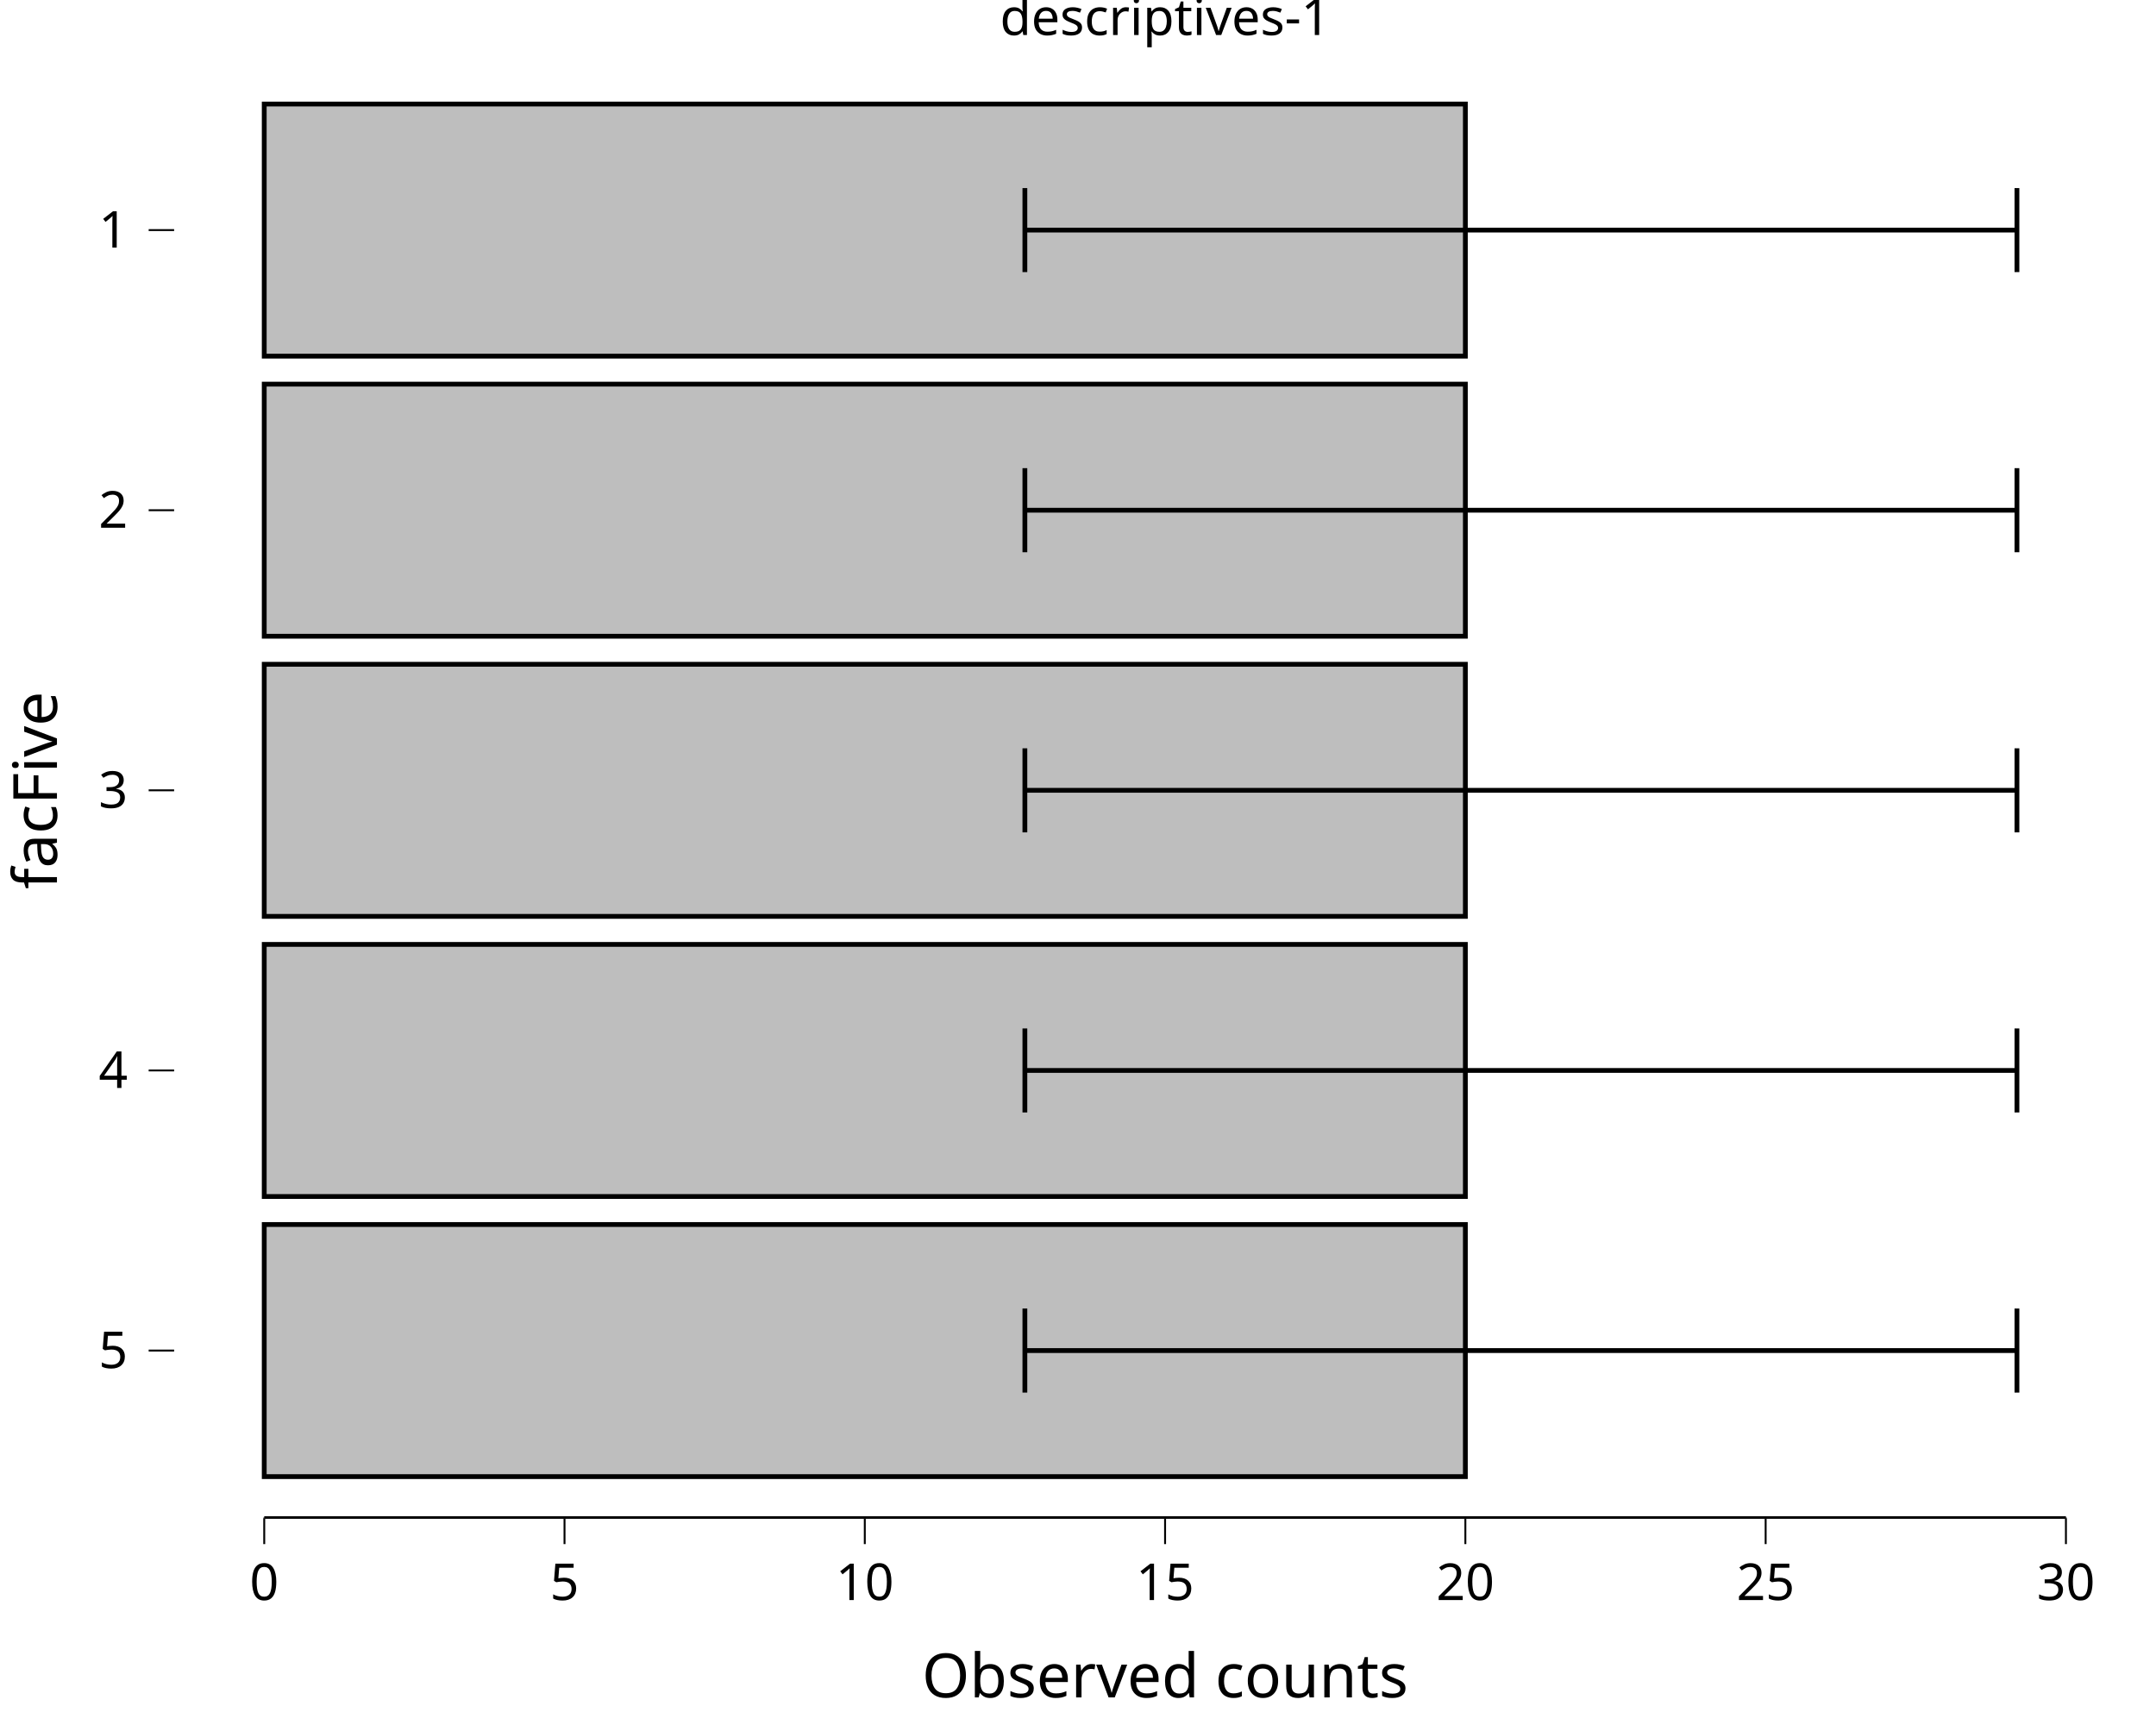
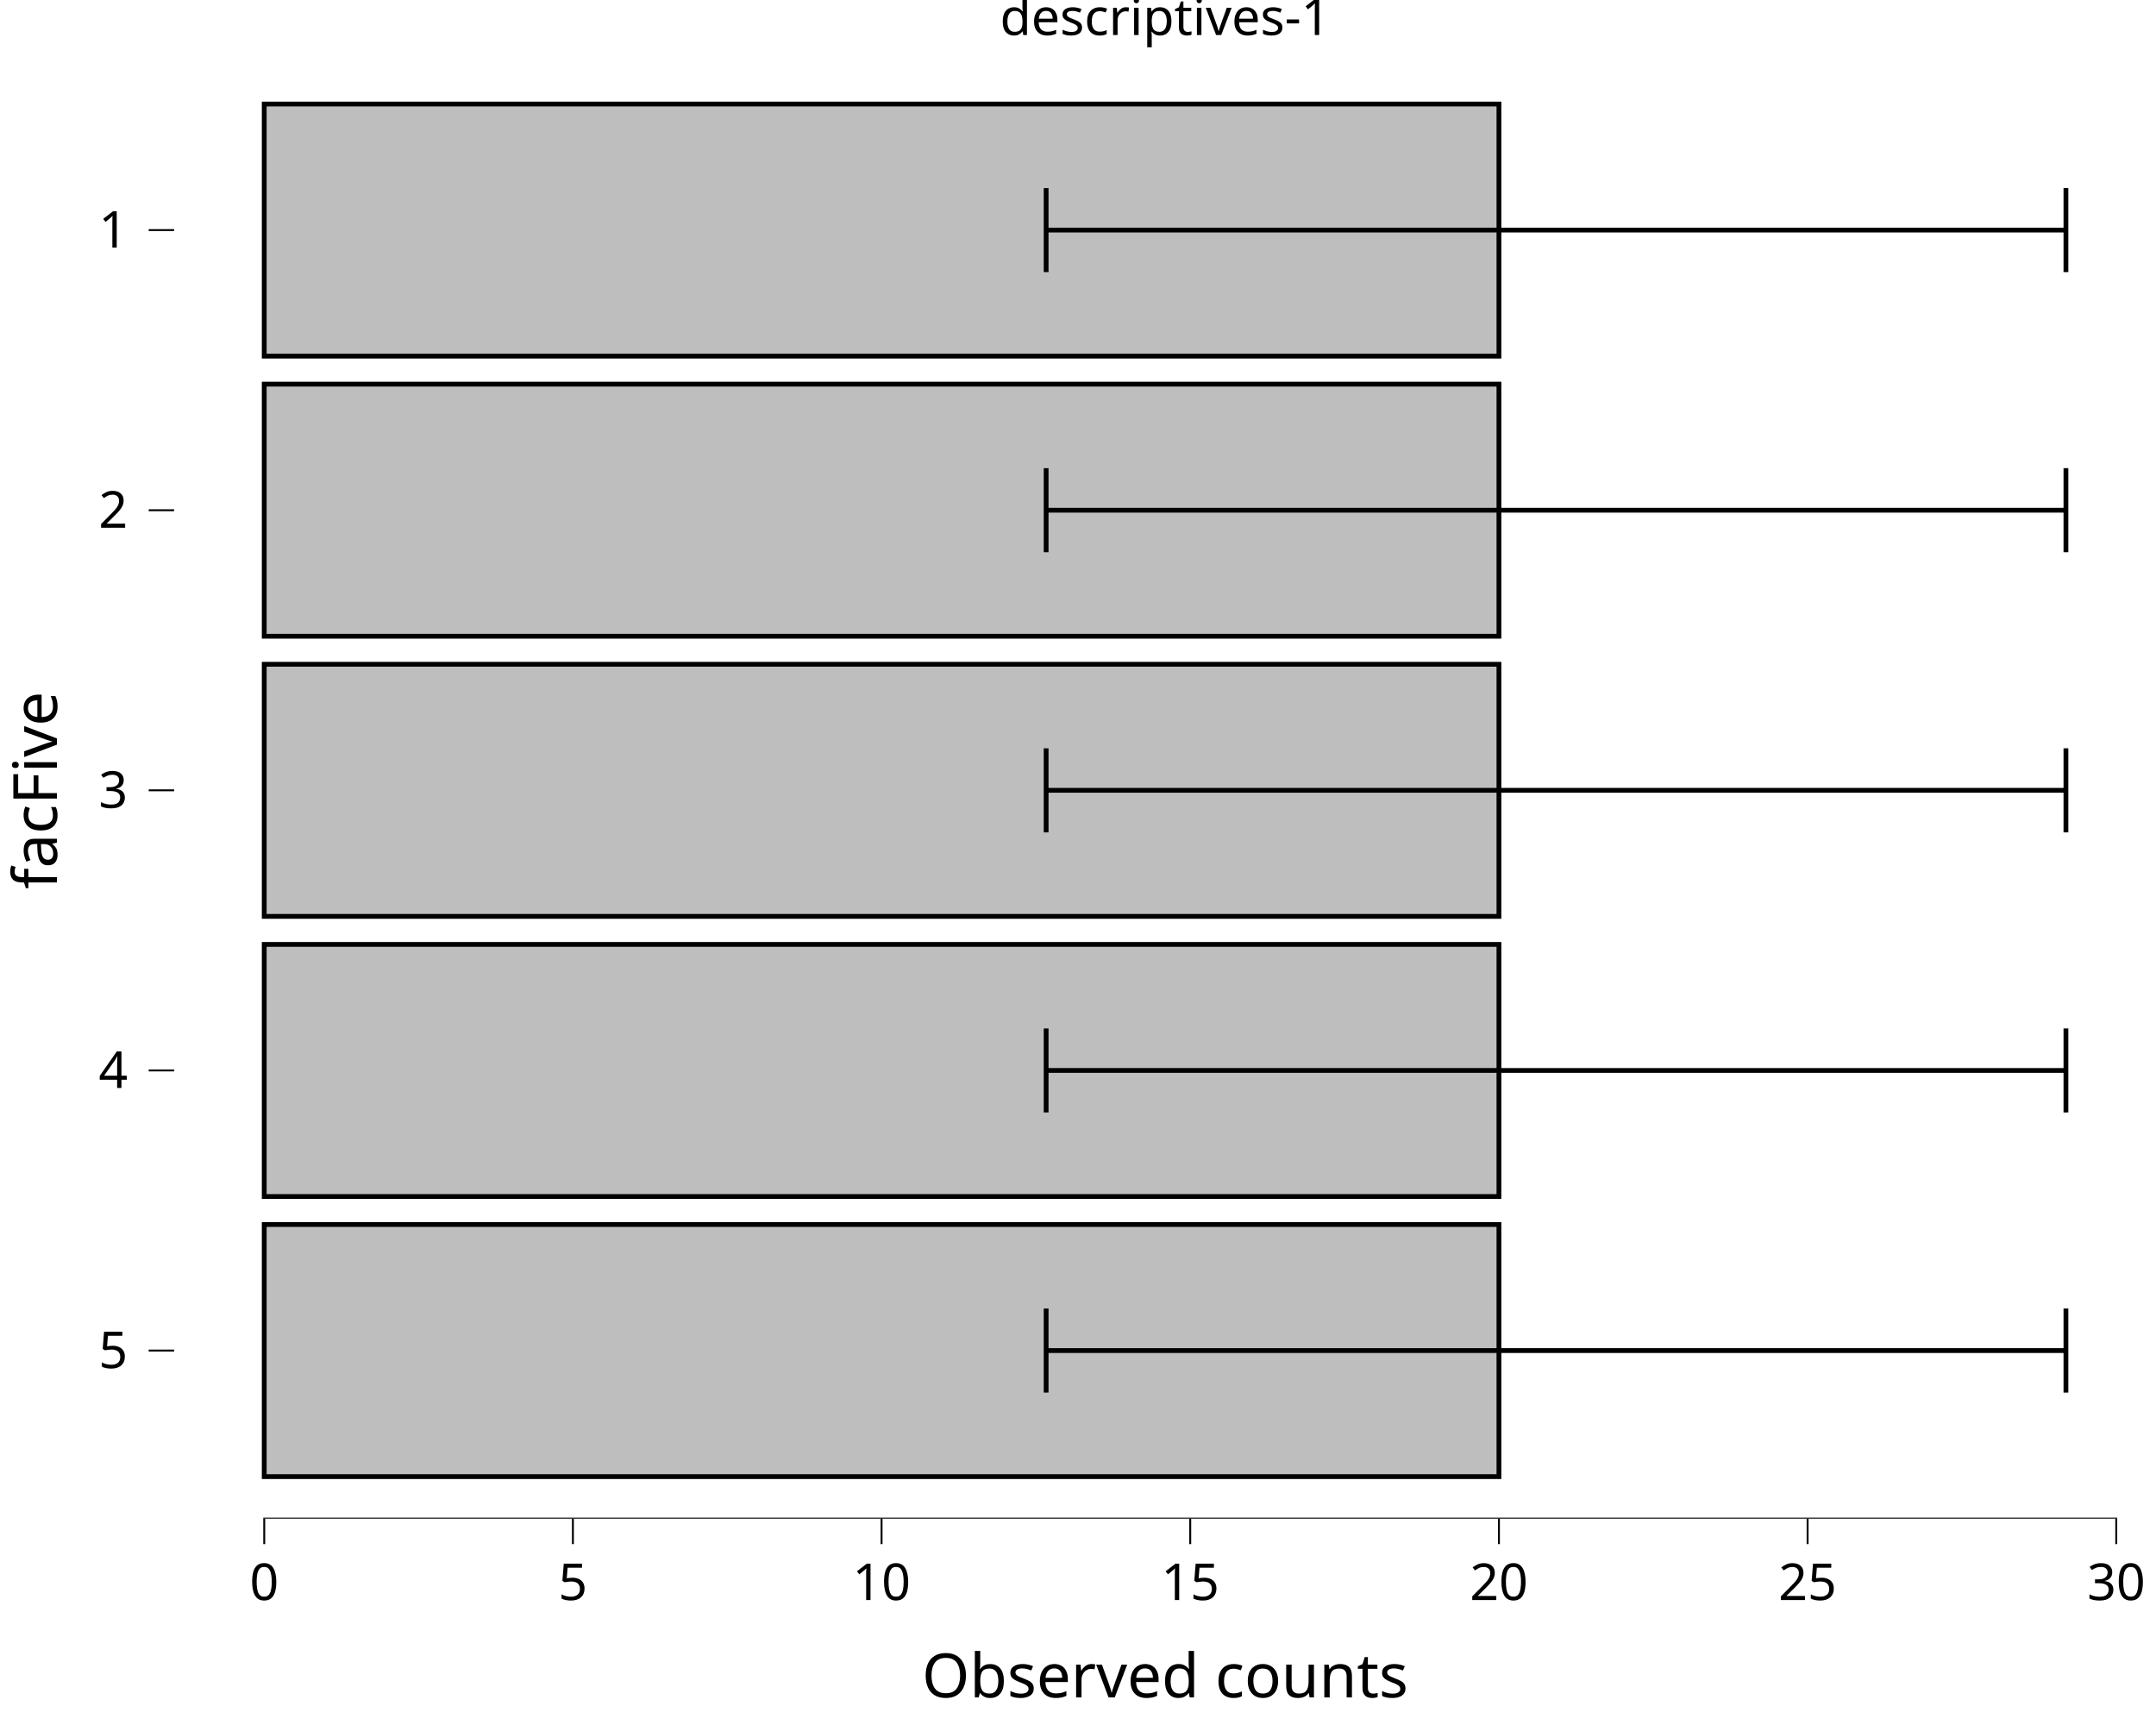
<svg xmlns="http://www.w3.org/2000/svg" class="svglite" data-engine-version="2.0" width="720.00pt" height="576.00pt" viewBox="0 0 720.00 576.00">
  <defs>
    <style type="text/css">
    .svglite line, .svglite polyline, .svglite polygon, .svglite path, .svglite rect, .svglite circle {
      fill: none;
      stroke: #000000;
      stroke-linecap: round;
      stroke-linejoin: round;
      stroke-miterlimit: 10.00;
    }
  </style>
  </defs>
  <rect width="100%" height="100%" style="stroke: none; fill: #FFFFFF;" />
  <defs>
    <clipPath id="cpMC4wMHw3MjAuMDB8MC4wMHw1NzYuMDA=">
      <rect x="0.00" y="0.00" width="720.00" height="576.00" />
    </clipPath>
  </defs>
  <g clip-path="url(#cpMC4wMHw3MjAuMDB8MC4wMHw1NzYuMDA=)">
    <rect x="0.00" y="0.00" width="720.00" height="576.00" style="stroke-width: 10.67; stroke: none;" />
  </g>
  <defs>
    <clipPath id="cpNTguMTV8NzIwLjAwfDIwLjcxfDUwNy4wOQ==">
      <rect x="58.15" y="20.71" width="661.85" height="486.39" />
    </clipPath>
  </defs>
  <g clip-path="url(#cpNTguMTV8NzIwLjAwfDIwLjcxfDUwNy4wOQ==)">
    <rect x="58.15" y="20.71" width="661.85" height="486.39" style="stroke-width: 10.67; stroke: none;" />
-     <rect x="88.24" y="34.74" width="401.12" height="84.18" style="stroke-width: 1.60; stroke-linecap: square; stroke-linejoin: miter; fill: #BEBEBE;" />
-     <rect x="88.24" y="128.27" width="401.12" height="84.18" style="stroke-width: 1.60; stroke-linecap: square; stroke-linejoin: miter; fill: #BEBEBE;" />
-     <rect x="88.24" y="221.81" width="401.12" height="84.18" style="stroke-width: 1.60; stroke-linecap: square; stroke-linejoin: miter; fill: #BEBEBE;" />
-     <rect x="88.24" y="315.35" width="401.12" height="84.18" style="stroke-width: 1.60; stroke-linecap: square; stroke-linejoin: miter; fill: #BEBEBE;" />
-     <rect x="88.24" y="408.88" width="401.12" height="84.18" style="stroke-width: 1.60; stroke-linecap: square; stroke-linejoin: miter; fill: #BEBEBE;" />
-     <polyline points="673.56,90.86 673.56,62.80 " style="stroke-width: 1.60; stroke-linecap: butt;" />
-     <polyline points="673.56,76.83 342.26,76.83 " style="stroke-width: 1.60; stroke-linecap: butt;" />
-     <polyline points="342.26,90.86 342.26,62.80 " style="stroke-width: 1.60; stroke-linecap: butt;" />
-     <polyline points="673.56,184.40 673.56,156.33 " style="stroke-width: 1.60; stroke-linecap: butt;" />
-     <polyline points="673.56,170.37 342.26,170.37 " style="stroke-width: 1.60; stroke-linecap: butt;" />
-     <polyline points="342.26,184.40 342.26,156.33 " style="stroke-width: 1.60; stroke-linecap: butt;" />
-     <polyline points="673.56,277.93 673.56,249.87 " style="stroke-width: 1.60; stroke-linecap: butt;" />
-     <polyline points="673.56,263.90 342.26,263.90 " style="stroke-width: 1.60; stroke-linecap: butt;" />
-     <polyline points="342.26,277.93 342.26,249.87 " style="stroke-width: 1.60; stroke-linecap: butt;" />
-     <polyline points="673.56,371.47 673.56,343.41 " style="stroke-width: 1.60; stroke-linecap: butt;" />
-     <polyline points="673.56,357.44 342.26,357.44 " style="stroke-width: 1.60; stroke-linecap: butt;" />
-     <polyline points="342.26,371.47 342.26,343.41 " style="stroke-width: 1.60; stroke-linecap: butt;" />
-     <polyline points="673.56,465.00 673.56,436.94 " style="stroke-width: 1.60; stroke-linecap: butt;" />
-     <polyline points="673.56,450.97 342.26,450.97 " style="stroke-width: 1.60; stroke-linecap: butt;" />
-     <polyline points="342.26,465.00 342.26,436.94 " style="stroke-width: 1.60; stroke-linecap: butt;" />
-     <line x1="88.24" y1="507.09" x2="689.92" y2="507.09" style="stroke-width: 1.60; stroke-linecap: butt;" />
-     <line x1="87.92" y1="507.09" x2="690.23" y2="507.09" style="stroke-width: 0.64; stroke-linecap: butt;" />
+     <rect x="88.24" y="34.74" width="412.33" height="84.18" style="stroke-width: 1.60; stroke-linecap: square; stroke-linejoin: miter; fill: #BEBEBE;" />
+     <rect x="88.24" y="128.27" width="412.33" height="84.18" style="stroke-width: 1.60; stroke-linecap: square; stroke-linejoin: miter; fill: #BEBEBE;" />
+     <rect x="88.24" y="221.81" width="412.33" height="84.18" style="stroke-width: 1.60; stroke-linecap: square; stroke-linejoin: miter; fill: #BEBEBE;" />
+     <rect x="88.24" y="315.35" width="412.33" height="84.18" style="stroke-width: 1.60; stroke-linecap: square; stroke-linejoin: miter; fill: #BEBEBE;" />
+     <rect x="88.24" y="408.88" width="412.33" height="84.18" style="stroke-width: 1.60; stroke-linecap: square; stroke-linejoin: miter; fill: #BEBEBE;" />
+     <polyline points="689.92,90.86 689.92,62.80 " style="stroke-width: 1.60; stroke-linecap: butt;" />
+     <polyline points="689.92,76.83 349.36,76.83 " style="stroke-width: 1.60; stroke-linecap: butt;" />
+     <polyline points="349.36,90.86 349.36,62.80 " style="stroke-width: 1.60; stroke-linecap: butt;" />
+     <polyline points="689.92,184.40 689.92,156.33 " style="stroke-width: 1.60; stroke-linecap: butt;" />
+     <polyline points="689.92,170.37 349.36,170.37 " style="stroke-width: 1.60; stroke-linecap: butt;" />
+     <polyline points="349.36,184.40 349.36,156.33 " style="stroke-width: 1.60; stroke-linecap: butt;" />
+     <polyline points="689.92,277.93 689.92,249.87 " style="stroke-width: 1.60; stroke-linecap: butt;" />
+     <polyline points="689.92,263.90 349.36,263.90 " style="stroke-width: 1.60; stroke-linecap: butt;" />
+     <polyline points="349.36,277.93 349.36,249.87 " style="stroke-width: 1.60; stroke-linecap: butt;" />
+     <polyline points="689.92,371.47 689.92,343.41 " style="stroke-width: 1.60; stroke-linecap: butt;" />
+     <polyline points="689.92,357.44 349.36,357.44 " style="stroke-width: 1.60; stroke-linecap: butt;" />
+     <polyline points="349.36,371.47 349.36,343.41 " style="stroke-width: 1.60; stroke-linecap: butt;" />
+     <polyline points="689.92,465.00 689.92,436.94 " style="stroke-width: 1.60; stroke-linecap: butt;" />
+     <polyline points="689.92,450.97 349.36,450.97 " style="stroke-width: 1.60; stroke-linecap: butt;" />
+     <polyline points="349.36,465.00 349.36,436.94 " style="stroke-width: 1.60; stroke-linecap: butt;" />
+     <line x1="87.92" y1="507.09" x2="707.05" y2="507.09" style="stroke-width: 0.64; stroke-linecap: butt;" />
    <rect x="58.15" y="20.71" width="661.85" height="486.39" style="stroke-width: 0.00; stroke: none;" />
  </g>
  <g clip-path="url(#cpMC4wMHw3MjAuMDB8MC4wMHw1NzYuMDA=)">
    <polyline points="58.15,507.09 58.15,20.71 " style="stroke-width: 0.00; stroke: none; stroke-linecap: butt;" />
    <text x="42.67" y="456.82" text-anchor="end" style="font-size: 17.00px; font-family: sans;" textLength="9.46px" lengthAdjust="spacingAndGlyphs">5</text>
    <text x="42.67" y="363.29" text-anchor="end" style="font-size: 17.00px; font-family: sans;" textLength="9.46px" lengthAdjust="spacingAndGlyphs">4</text>
    <text x="42.67" y="269.75" text-anchor="end" style="font-size: 17.00px; font-family: sans;" textLength="9.46px" lengthAdjust="spacingAndGlyphs">3</text>
    <text x="42.67" y="176.21" text-anchor="end" style="font-size: 17.00px; font-family: sans;" textLength="9.46px" lengthAdjust="spacingAndGlyphs">2</text>
    <text x="42.67" y="82.68" text-anchor="end" style="font-size: 17.00px; font-family: sans;" textLength="9.46px" lengthAdjust="spacingAndGlyphs">1</text>
    <polyline points="49.65,450.97 58.15,450.97 " style="stroke-width: 0.64; stroke-linecap: butt;" />
    <polyline points="49.65,357.44 58.15,357.44 " style="stroke-width: 0.64; stroke-linecap: butt;" />
    <polyline points="49.65,263.90 58.15,263.90 " style="stroke-width: 0.64; stroke-linecap: butt;" />
    <polyline points="49.65,170.37 58.15,170.37 " style="stroke-width: 0.64; stroke-linecap: butt;" />
    <polyline points="49.65,76.83 58.15,76.83 " style="stroke-width: 0.64; stroke-linecap: butt;" />
    <polyline points="58.15,507.09 720.00,507.09 " style="stroke-width: 0.00; stroke: none; stroke-linecap: butt;" />
    <polyline points="88.24,515.60 88.24,507.09 " style="stroke-width: 0.64; stroke-linecap: butt;" />
-     <polyline points="188.52,515.60 188.52,507.09 " style="stroke-width: 0.64; stroke-linecap: butt;" />
-     <polyline points="288.80,515.60 288.80,507.09 " style="stroke-width: 0.64; stroke-linecap: butt;" />
-     <polyline points="389.08,515.60 389.08,507.09 " style="stroke-width: 0.64; stroke-linecap: butt;" />
-     <polyline points="489.36,515.60 489.36,507.09 " style="stroke-width: 0.64; stroke-linecap: butt;" />
-     <polyline points="589.64,515.60 589.64,507.09 " style="stroke-width: 0.64; stroke-linecap: butt;" />
-     <polyline points="689.92,515.60 689.92,507.09 " style="stroke-width: 0.64; stroke-linecap: butt;" />
+     <polyline points="191.32,515.60 191.32,507.09 " style="stroke-width: 0.64; stroke-linecap: butt;" />
+     <polyline points="294.40,515.60 294.40,507.09 " style="stroke-width: 0.64; stroke-linecap: butt;" />
+     <polyline points="397.48,515.60 397.48,507.09 " style="stroke-width: 0.64; stroke-linecap: butt;" />
+     <polyline points="500.57,515.60 500.57,507.09 " style="stroke-width: 0.64; stroke-linecap: butt;" />
+     <polyline points="603.65,515.60 603.65,507.09 " style="stroke-width: 0.64; stroke-linecap: butt;" />
+     <polyline points="706.73,515.60 706.73,507.09 " style="stroke-width: 0.64; stroke-linecap: butt;" />
    <text x="88.24" y="534.27" text-anchor="middle" style="font-size: 17.00px; font-family: sans;" textLength="9.46px" lengthAdjust="spacingAndGlyphs">0</text>
-     <text x="188.52" y="534.27" text-anchor="middle" style="font-size: 17.00px; font-family: sans;" textLength="9.46px" lengthAdjust="spacingAndGlyphs">5</text>
-     <text x="288.80" y="534.27" text-anchor="middle" style="font-size: 17.00px; font-family: sans;" textLength="18.91px" lengthAdjust="spacingAndGlyphs">10</text>
-     <text x="389.08" y="534.27" text-anchor="middle" style="font-size: 17.00px; font-family: sans;" textLength="18.91px" lengthAdjust="spacingAndGlyphs">15</text>
-     <text x="489.36" y="534.27" text-anchor="middle" style="font-size: 17.00px; font-family: sans;" textLength="18.91px" lengthAdjust="spacingAndGlyphs">20</text>
-     <text x="589.64" y="534.27" text-anchor="middle" style="font-size: 17.00px; font-family: sans;" textLength="18.91px" lengthAdjust="spacingAndGlyphs">25</text>
-     <text x="689.92" y="534.27" text-anchor="middle" style="font-size: 17.00px; font-family: sans;" textLength="18.91px" lengthAdjust="spacingAndGlyphs">30</text>
+     <text x="191.32" y="534.27" text-anchor="middle" style="font-size: 17.00px; font-family: sans;" textLength="9.46px" lengthAdjust="spacingAndGlyphs">5</text>
+     <text x="294.40" y="534.27" text-anchor="middle" style="font-size: 17.00px; font-family: sans;" textLength="18.91px" lengthAdjust="spacingAndGlyphs">10</text>
+     <text x="397.48" y="534.27" text-anchor="middle" style="font-size: 17.00px; font-family: sans;" textLength="18.91px" lengthAdjust="spacingAndGlyphs">15</text>
+     <text x="500.57" y="534.27" text-anchor="middle" style="font-size: 17.00px; font-family: sans;" textLength="18.91px" lengthAdjust="spacingAndGlyphs">20</text>
+     <text x="603.65" y="534.27" text-anchor="middle" style="font-size: 17.00px; font-family: sans;" textLength="18.91px" lengthAdjust="spacingAndGlyphs">25</text>
+     <text x="706.73" y="534.27" text-anchor="middle" style="font-size: 17.00px; font-family: sans;" textLength="18.91px" lengthAdjust="spacingAndGlyphs">30</text>
    <text x="389.08" y="566.78" text-anchor="middle" style="font-size: 20.40px; font-family: sans;" textLength="154.26px" lengthAdjust="spacingAndGlyphs">Observed counts</text>
    <text transform="translate(19.02,263.90) rotate(-90)" text-anchor="middle" style="font-size: 20.40px; font-family: sans;" textLength="65.77px" lengthAdjust="spacingAndGlyphs">facFive</text>
    <text x="389.08" y="11.70" text-anchor="middle" style="font-size: 17.00px; font-family: sans;" textLength="104.90px" lengthAdjust="spacingAndGlyphs">descriptives-1</text>
  </g>
</svg>
